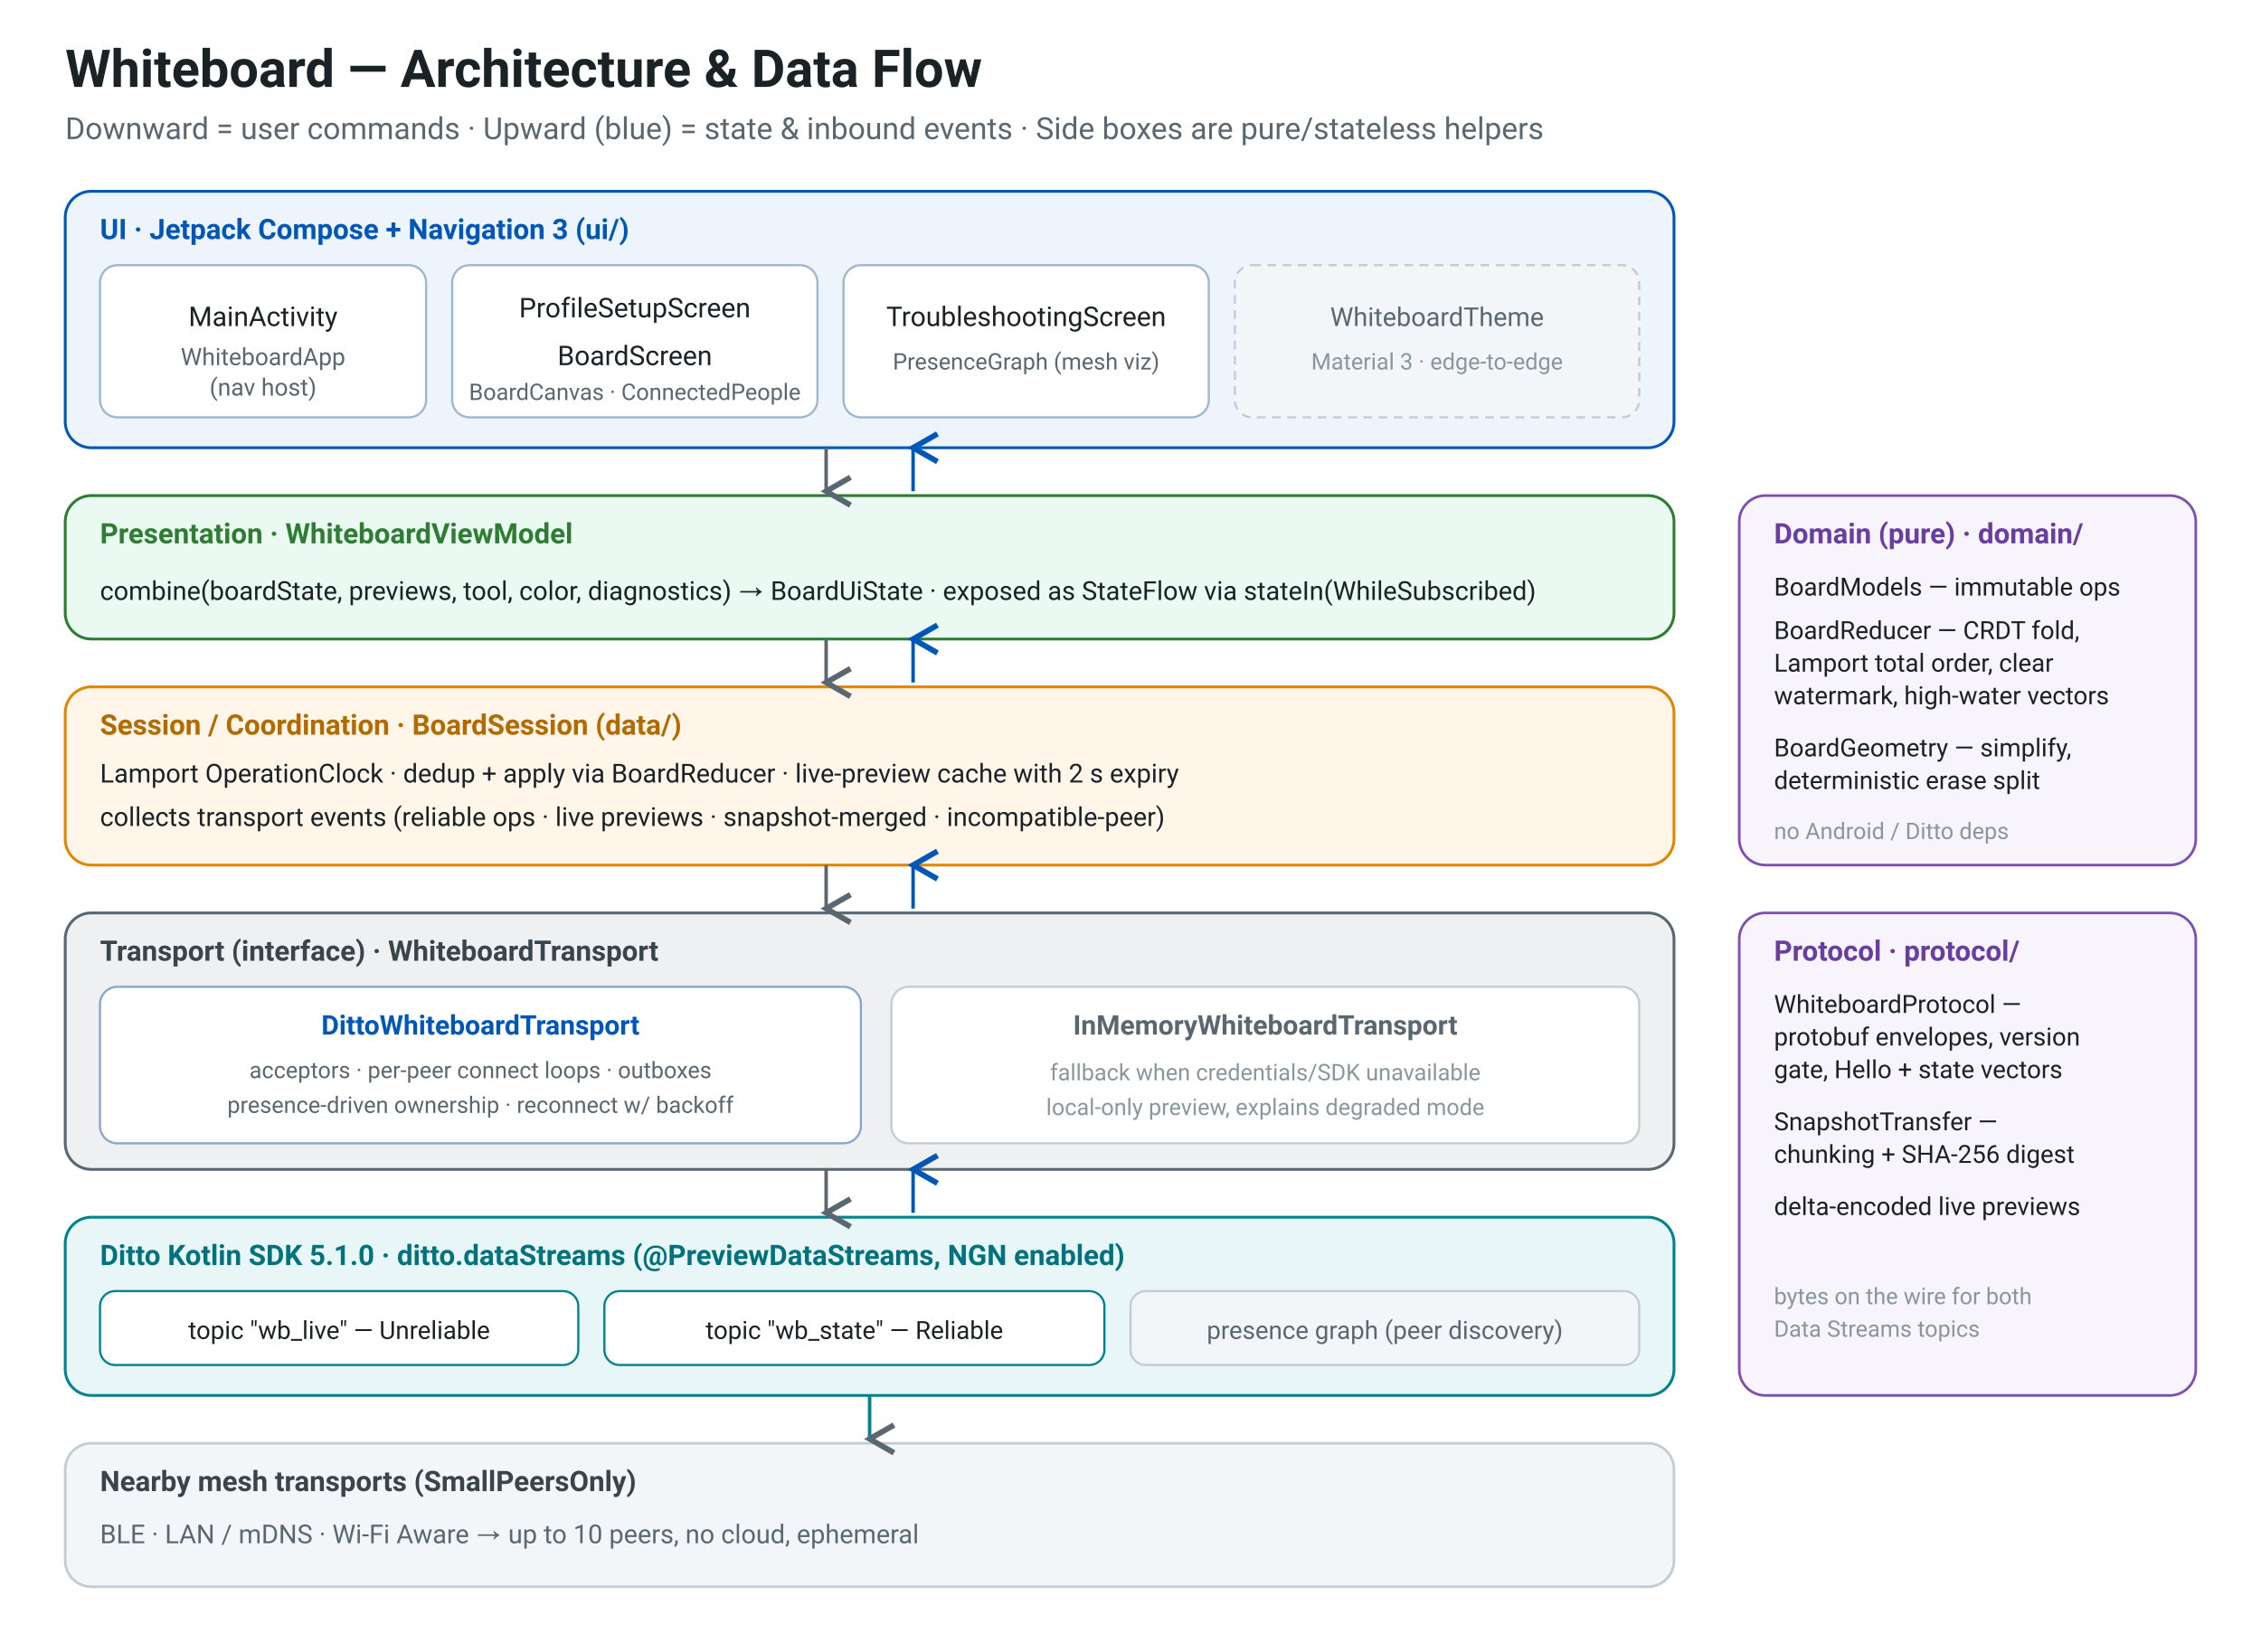
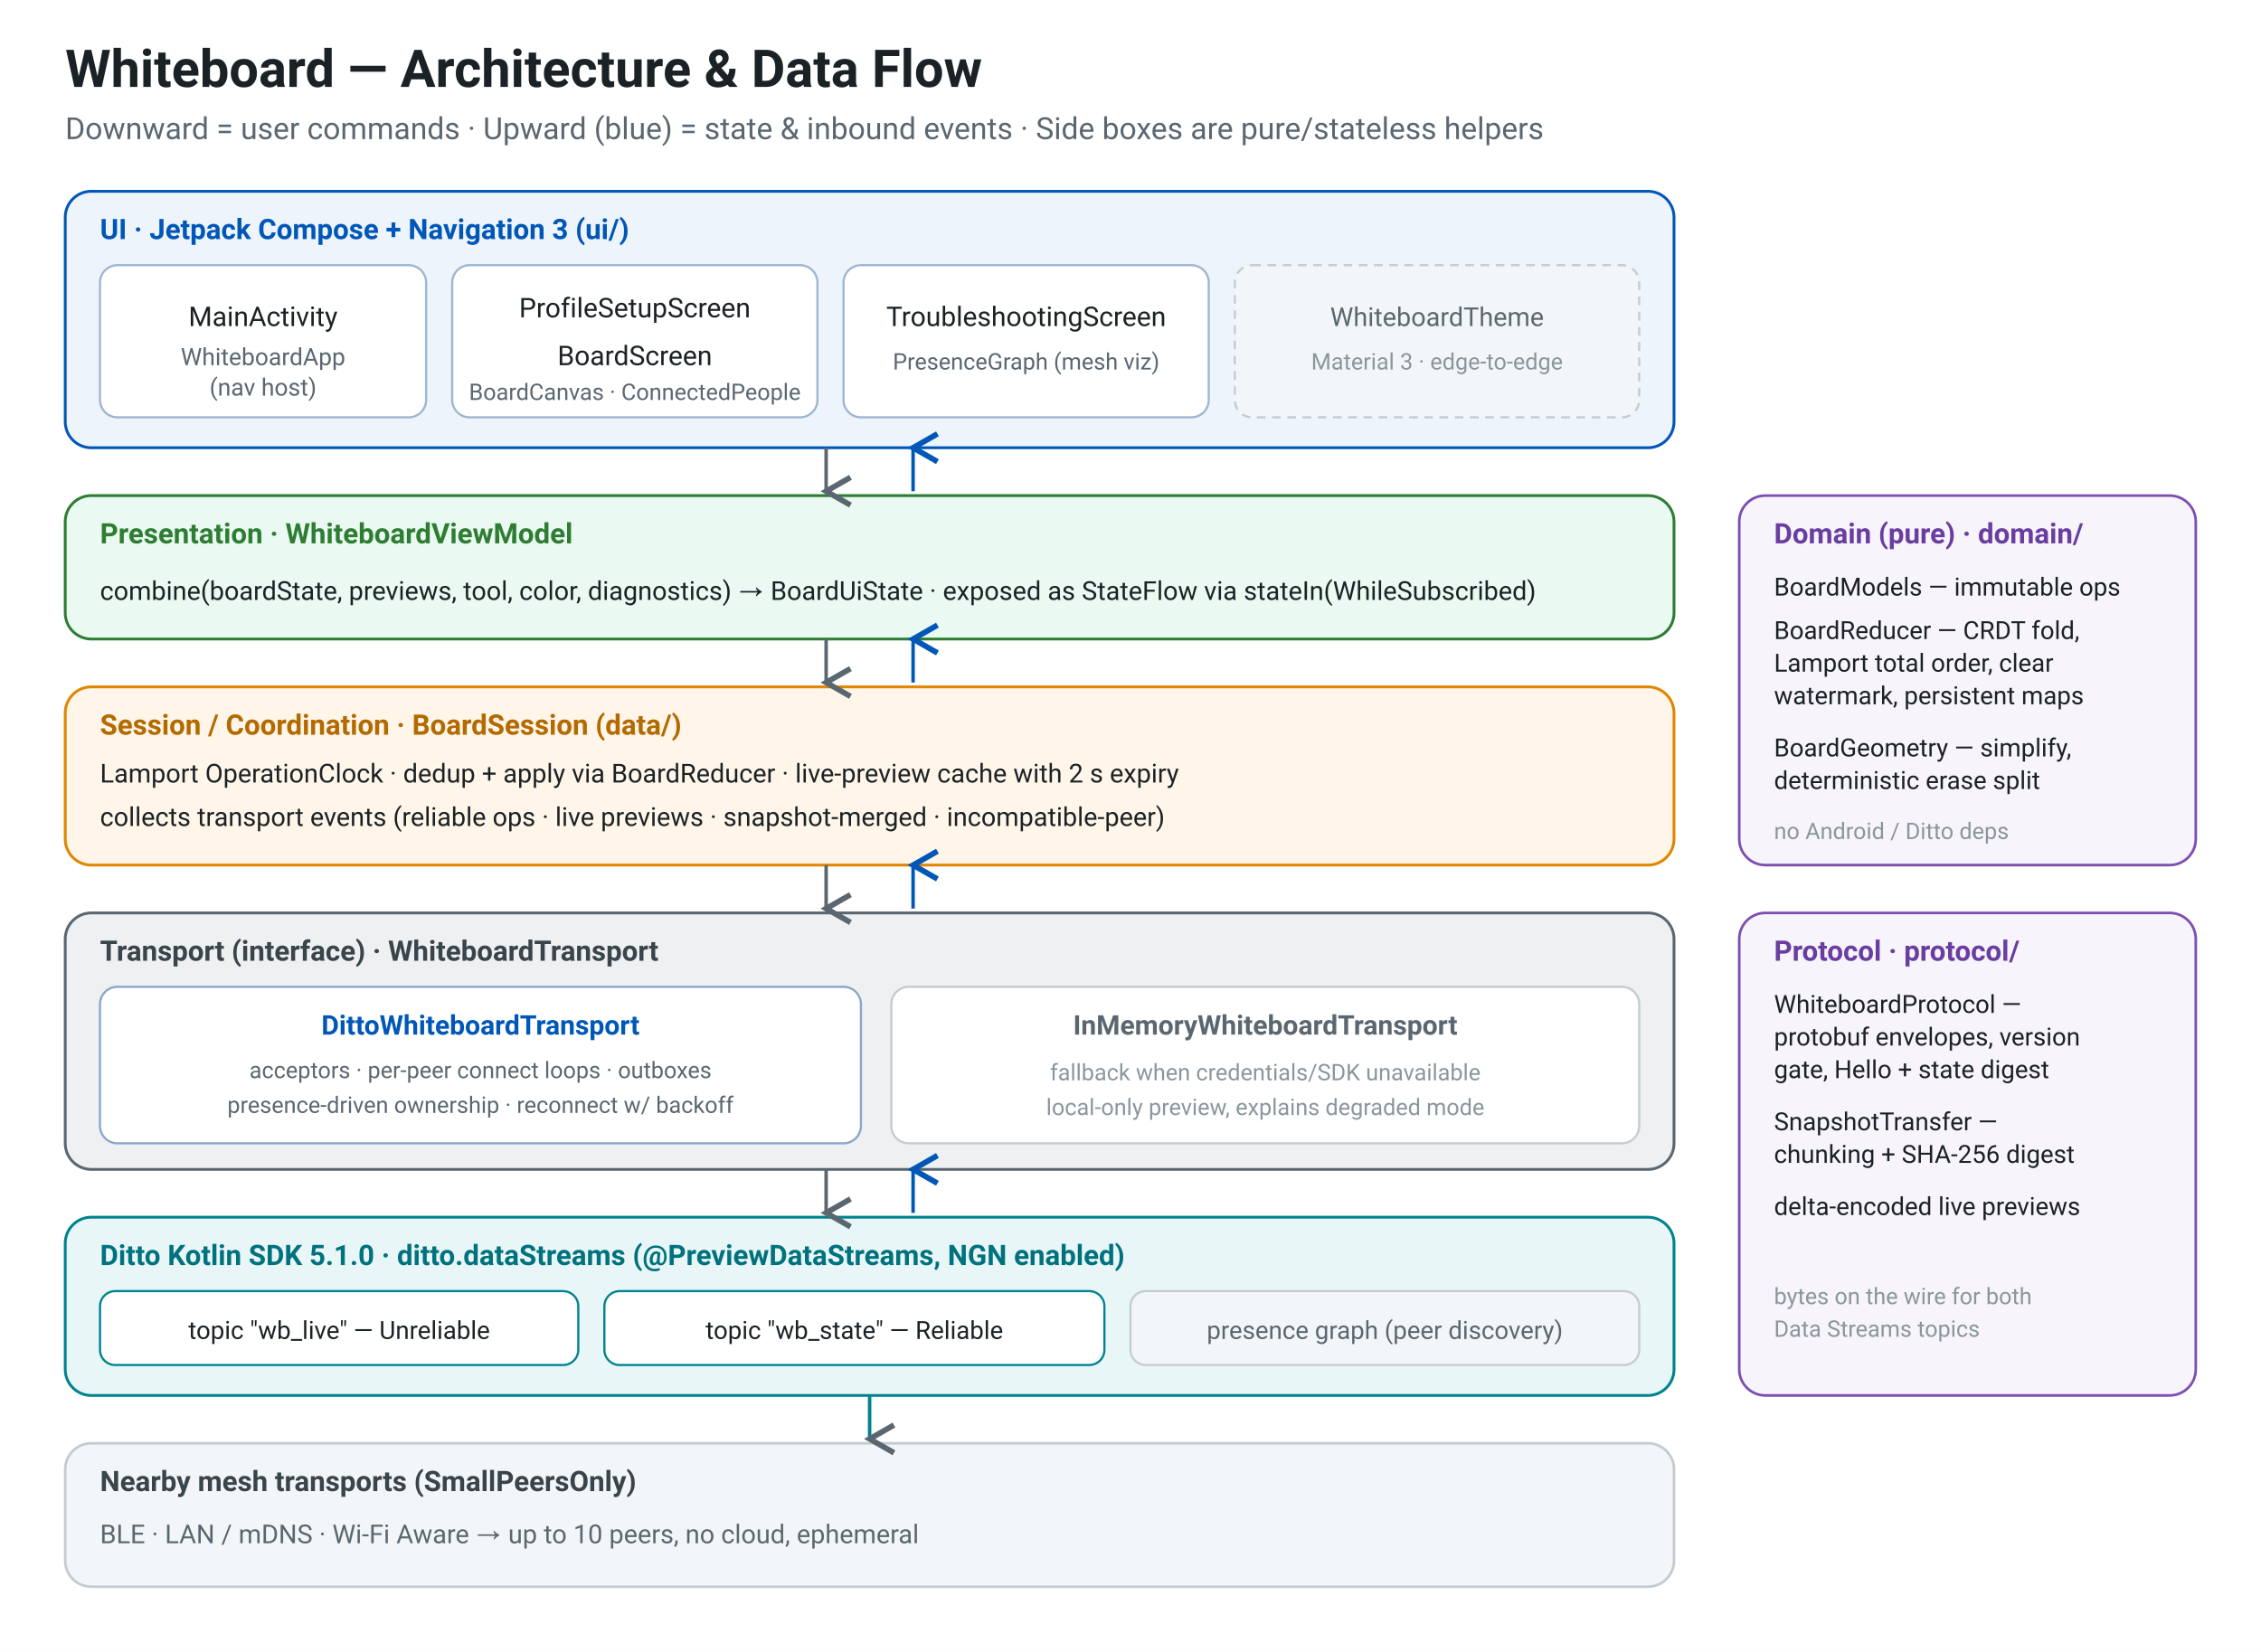
<svg xmlns="http://www.w3.org/2000/svg" width="1040" height="760" viewBox="0 0 1040 760" font-family="-apple-system, Segoe UI, Roboto, Helvetica, Arial, sans-serif">
  <defs>
    <marker id="down" markerWidth="10" markerHeight="10" refX="5" refY="8" orient="auto">
      <path d="M1,1 L5,8 L9,1" fill="none" stroke="#5b6770" stroke-width="1.6" />
    </marker>
    <marker id="up" markerWidth="10" markerHeight="10" refX="5" refY="2" orient="auto">
      <path d="M1,9 L5,2 L9,9" fill="none" stroke="#0057B8" stroke-width="1.6" />
    </marker>
  </defs>
  <rect width="1040" height="760" fill="#ffffff" />
  <text x="30" y="40" font-size="24" font-weight="700" fill="#1b2226">Whiteboard — Architecture &amp; Data Flow</text>
  <text x="30" y="64" font-size="14" fill="#5b6770">Downward = user commands · Upward (blue) = state &amp; inbound events · Side boxes are pure/stateless helpers</text>
  <rect x="30" y="88" width="740" height="118" rx="12" fill="#eef4fb" stroke="#0057B8" stroke-width="1.3" />
  <text x="46" y="110" font-size="13" font-weight="700" fill="#0057B8">UI · Jetpack Compose + Navigation 3 (ui/)</text>
  <rect x="46" y="122" width="150" height="70" rx="8" fill="#ffffff" stroke="#9fb6d1" />
  <text x="121" y="150" font-size="12.5" text-anchor="middle" fill="#1b2226">MainActivity</text>
  <text x="121" y="168" font-size="11" text-anchor="middle" fill="#5b6770">WhiteboardApp</text>
  <text x="121" y="182" font-size="11" text-anchor="middle" fill="#5b6770">(nav host)</text>
  <rect x="208" y="122" width="168" height="70" rx="8" fill="#ffffff" stroke="#9fb6d1" />
  <text x="292" y="146" font-size="12.5" text-anchor="middle" fill="#1b2226">ProfileSetupScreen</text>
  <text x="292" y="168" font-size="12.5" text-anchor="middle" fill="#1b2226">BoardScreen</text>
  <text x="292" y="184" font-size="10.5" text-anchor="middle" fill="#5b6770">BoardCanvas · ConnectedPeople</text>
  <rect x="388" y="122" width="168" height="70" rx="8" fill="#ffffff" stroke="#9fb6d1" />
  <text x="472" y="150" font-size="12.5" text-anchor="middle" fill="#1b2226">TroubleshootingScreen</text>
  <text x="472" y="170" font-size="10.5" text-anchor="middle" fill="#5b6770">PresenceGraph (mesh viz)</text>
  <rect x="568" y="122" width="186" height="70" rx="8" fill="#f3f6f8" stroke="#c3ccd2" stroke-dasharray="4 3" />
  <text x="661" y="150" font-size="12" text-anchor="middle" fill="#5b6770">WhiteboardTheme</text>
  <text x="661" y="170" font-size="10.5" text-anchor="middle" fill="#8a969d">Material 3 · edge-to-edge</text>
  <rect x="30" y="228" width="740" height="66" rx="12" fill="#eafaf3" stroke="#2E7D32" stroke-width="1.3" />
  <text x="46" y="250" font-size="13" font-weight="700" fill="#2E7D32">Presentation · WhiteboardViewModel</text>
  <text x="46" y="276" font-size="12" fill="#1b2226">combine(boardState, previews, tool, color, diagnostics) → BoardUiState  ·  exposed as StateFlow via stateIn(WhileSubscribed)</text>
  <rect x="30" y="316" width="740" height="82" rx="12" fill="#fff6e9" stroke="#E08600" stroke-width="1.3" />
  <text x="46" y="338" font-size="13" font-weight="700" fill="#B36A00">Session / Coordination · BoardSession (data/)</text>
  <text x="46" y="360" font-size="12" fill="#1b2226">Lamport OperationClock · dedup + apply via BoardReducer · live-preview cache with 2 s expiry</text>
  <text x="46" y="380" font-size="12" fill="#1b2226">collects transport events (reliable ops · live previews · snapshot-merged · incompatible-peer)</text>
  <rect x="30" y="420" width="740" height="118" rx="12" fill="#eef0f2" stroke="#5b6770" stroke-width="1.3" />
  <text x="46" y="442" font-size="13" font-weight="700" fill="#3a444b">Transport (interface) · WhiteboardTransport</text>
  <rect x="46" y="454" width="350" height="72" rx="8" fill="#ffffff" stroke="#8aa7c9" />
  <text x="221" y="476" font-size="12.5" font-weight="600" text-anchor="middle" fill="#0057B8">DittoWhiteboardTransport</text>
  <text x="221" y="496" font-size="10.5" text-anchor="middle" fill="#5b6770">acceptors · per-peer connect loops · outboxes</text>
  <text x="221" y="512" font-size="10.5" text-anchor="middle" fill="#5b6770">presence-driven ownership · reconnect w/ backoff</text>
  <rect x="410" y="454" width="344" height="72" rx="8" fill="#ffffff" stroke="#c3ccd2" />
  <text x="582" y="476" font-size="12.5" font-weight="600" text-anchor="middle" fill="#5b6770">InMemoryWhiteboardTransport</text>
  <text x="582" y="497" font-size="10.5" text-anchor="middle" fill="#8a969d">fallback when credentials/SDK unavailable</text>
  <text x="582" y="513" font-size="10.5" text-anchor="middle" fill="#8a969d">local-only preview, explains degraded mode</text>
  <rect x="30" y="560" width="740" height="82" rx="12" fill="#e9f6f8" stroke="#00838F" stroke-width="1.3" />
  <text x="46" y="582" font-size="13" font-weight="700" fill="#00727d">Ditto Kotlin SDK 5.1.0 · ditto.dataStreams  (@PreviewDataStreams, NGN enabled)</text>
  <rect x="46" y="594" width="220" height="34" rx="7" fill="#ffffff" stroke="#00838F" />
  <text x="156" y="616" font-size="11.5" text-anchor="middle" fill="#1b2226">topic "wb_live" — Unreliable</text>
  <rect x="278" y="594" width="230" height="34" rx="7" fill="#ffffff" stroke="#00838F" />
  <text x="393" y="616" font-size="11.5" text-anchor="middle" fill="#1b2226">topic "wb_state" — Reliable</text>
  <rect x="520" y="594" width="234" height="34" rx="7" fill="#f3f6f8" stroke="#c3ccd2" />
  <text x="637" y="616" font-size="11.5" text-anchor="middle" fill="#5b6770">presence graph (peer discovery)</text>
  <rect x="30" y="664" width="740" height="66" rx="12" fill="#f3f6f8" stroke="#c3ccd2" stroke-width="1.2" />
  <text x="46" y="686" font-size="13" font-weight="700" fill="#3a444b">Nearby mesh transports (SmallPeersOnly)</text>
  <text x="46" y="710" font-size="12" fill="#5b6770">BLE  ·  LAN / mDNS  ·  Wi-Fi Aware   →   up to 10 peers, no cloud, ephemeral</text>
  <rect x="800" y="228" width="210" height="170" rx="12" fill="#f7f4fb" stroke="#7E4FB0" stroke-width="1.2" />
  <text x="816" y="250" font-size="13" font-weight="700" fill="#6a3ea0">Domain (pure) · domain/</text>
  <text x="816" y="274" font-size="11.5" fill="#1b2226">BoardModels — immutable ops</text>
  <text x="816" y="294" font-size="11.5" fill="#1b2226">BoardReducer — CRDT fold,</text>
  <text x="816" y="309" font-size="11.5" fill="#1b2226">Lamport total order, clear</text>
-   <text x="816" y="324" font-size="11.5" fill="#1b2226">watermark, high-water vectors</text>
+   <text x="816" y="324" font-size="11.5" fill="#1b2226">watermark, persistent maps</text>
  <text x="816" y="348" font-size="11.5" fill="#1b2226">BoardGeometry — simplify,</text>
  <text x="816" y="363" font-size="11.5" fill="#1b2226">deterministic erase split</text>
  <text x="816" y="386" font-size="10.5" fill="#8a969d">no Android / Ditto deps</text>
  <rect x="800" y="420" width="210" height="222" rx="12" fill="#f7f4fb" stroke="#7E4FB0" stroke-width="1.2" />
  <text x="816" y="442" font-size="13" font-weight="700" fill="#6a3ea0">Protocol · protocol/</text>
  <text x="816" y="466" font-size="11.5" fill="#1b2226">WhiteboardProtocol —</text>
  <text x="816" y="481" font-size="11.5" fill="#1b2226">protobuf envelopes, version</text>
-   <text x="816" y="496" font-size="11.5" fill="#1b2226">gate, Hello + state vectors</text>
+   <text x="816" y="496" font-size="11.5" fill="#1b2226">gate, Hello + state digest</text>
  <text x="816" y="520" font-size="11.5" fill="#1b2226">SnapshotTransfer —</text>
  <text x="816" y="535" font-size="11.5" fill="#1b2226">chunking + SHA-256 digest</text>
  <text x="816" y="559" font-size="11.5" fill="#1b2226">delta-encoded live previews</text>
  <text x="816" y="600" font-size="10.5" fill="#8a969d">bytes on the wire for both</text>
  <text x="816" y="615" font-size="10.5" fill="#8a969d">Data Streams topics</text>
  <line x1="380" y1="206" x2="380" y2="226" stroke="#5b6770" stroke-width="1.6" marker-end="url(#down)" />
  <line x1="420" y1="226" x2="420" y2="206" stroke="#0057B8" stroke-width="1.6" marker-end="url(#up)" />
  <line x1="380" y1="294" x2="380" y2="314" stroke="#5b6770" stroke-width="1.6" marker-end="url(#down)" />
  <line x1="420" y1="314" x2="420" y2="294" stroke="#0057B8" stroke-width="1.6" marker-end="url(#up)" />
  <line x1="380" y1="398" x2="380" y2="418" stroke="#5b6770" stroke-width="1.6" marker-end="url(#down)" />
  <line x1="420" y1="418" x2="420" y2="398" stroke="#0057B8" stroke-width="1.6" marker-end="url(#up)" />
  <line x1="380" y1="538" x2="380" y2="558" stroke="#5b6770" stroke-width="1.6" marker-end="url(#down)" />
  <line x1="420" y1="558" x2="420" y2="538" stroke="#0057B8" stroke-width="1.6" marker-end="url(#up)" />
  <line x1="400" y1="642" x2="400" y2="662" stroke="#00838F" stroke-width="1.6" marker-end="url(#down)" />
</svg>
